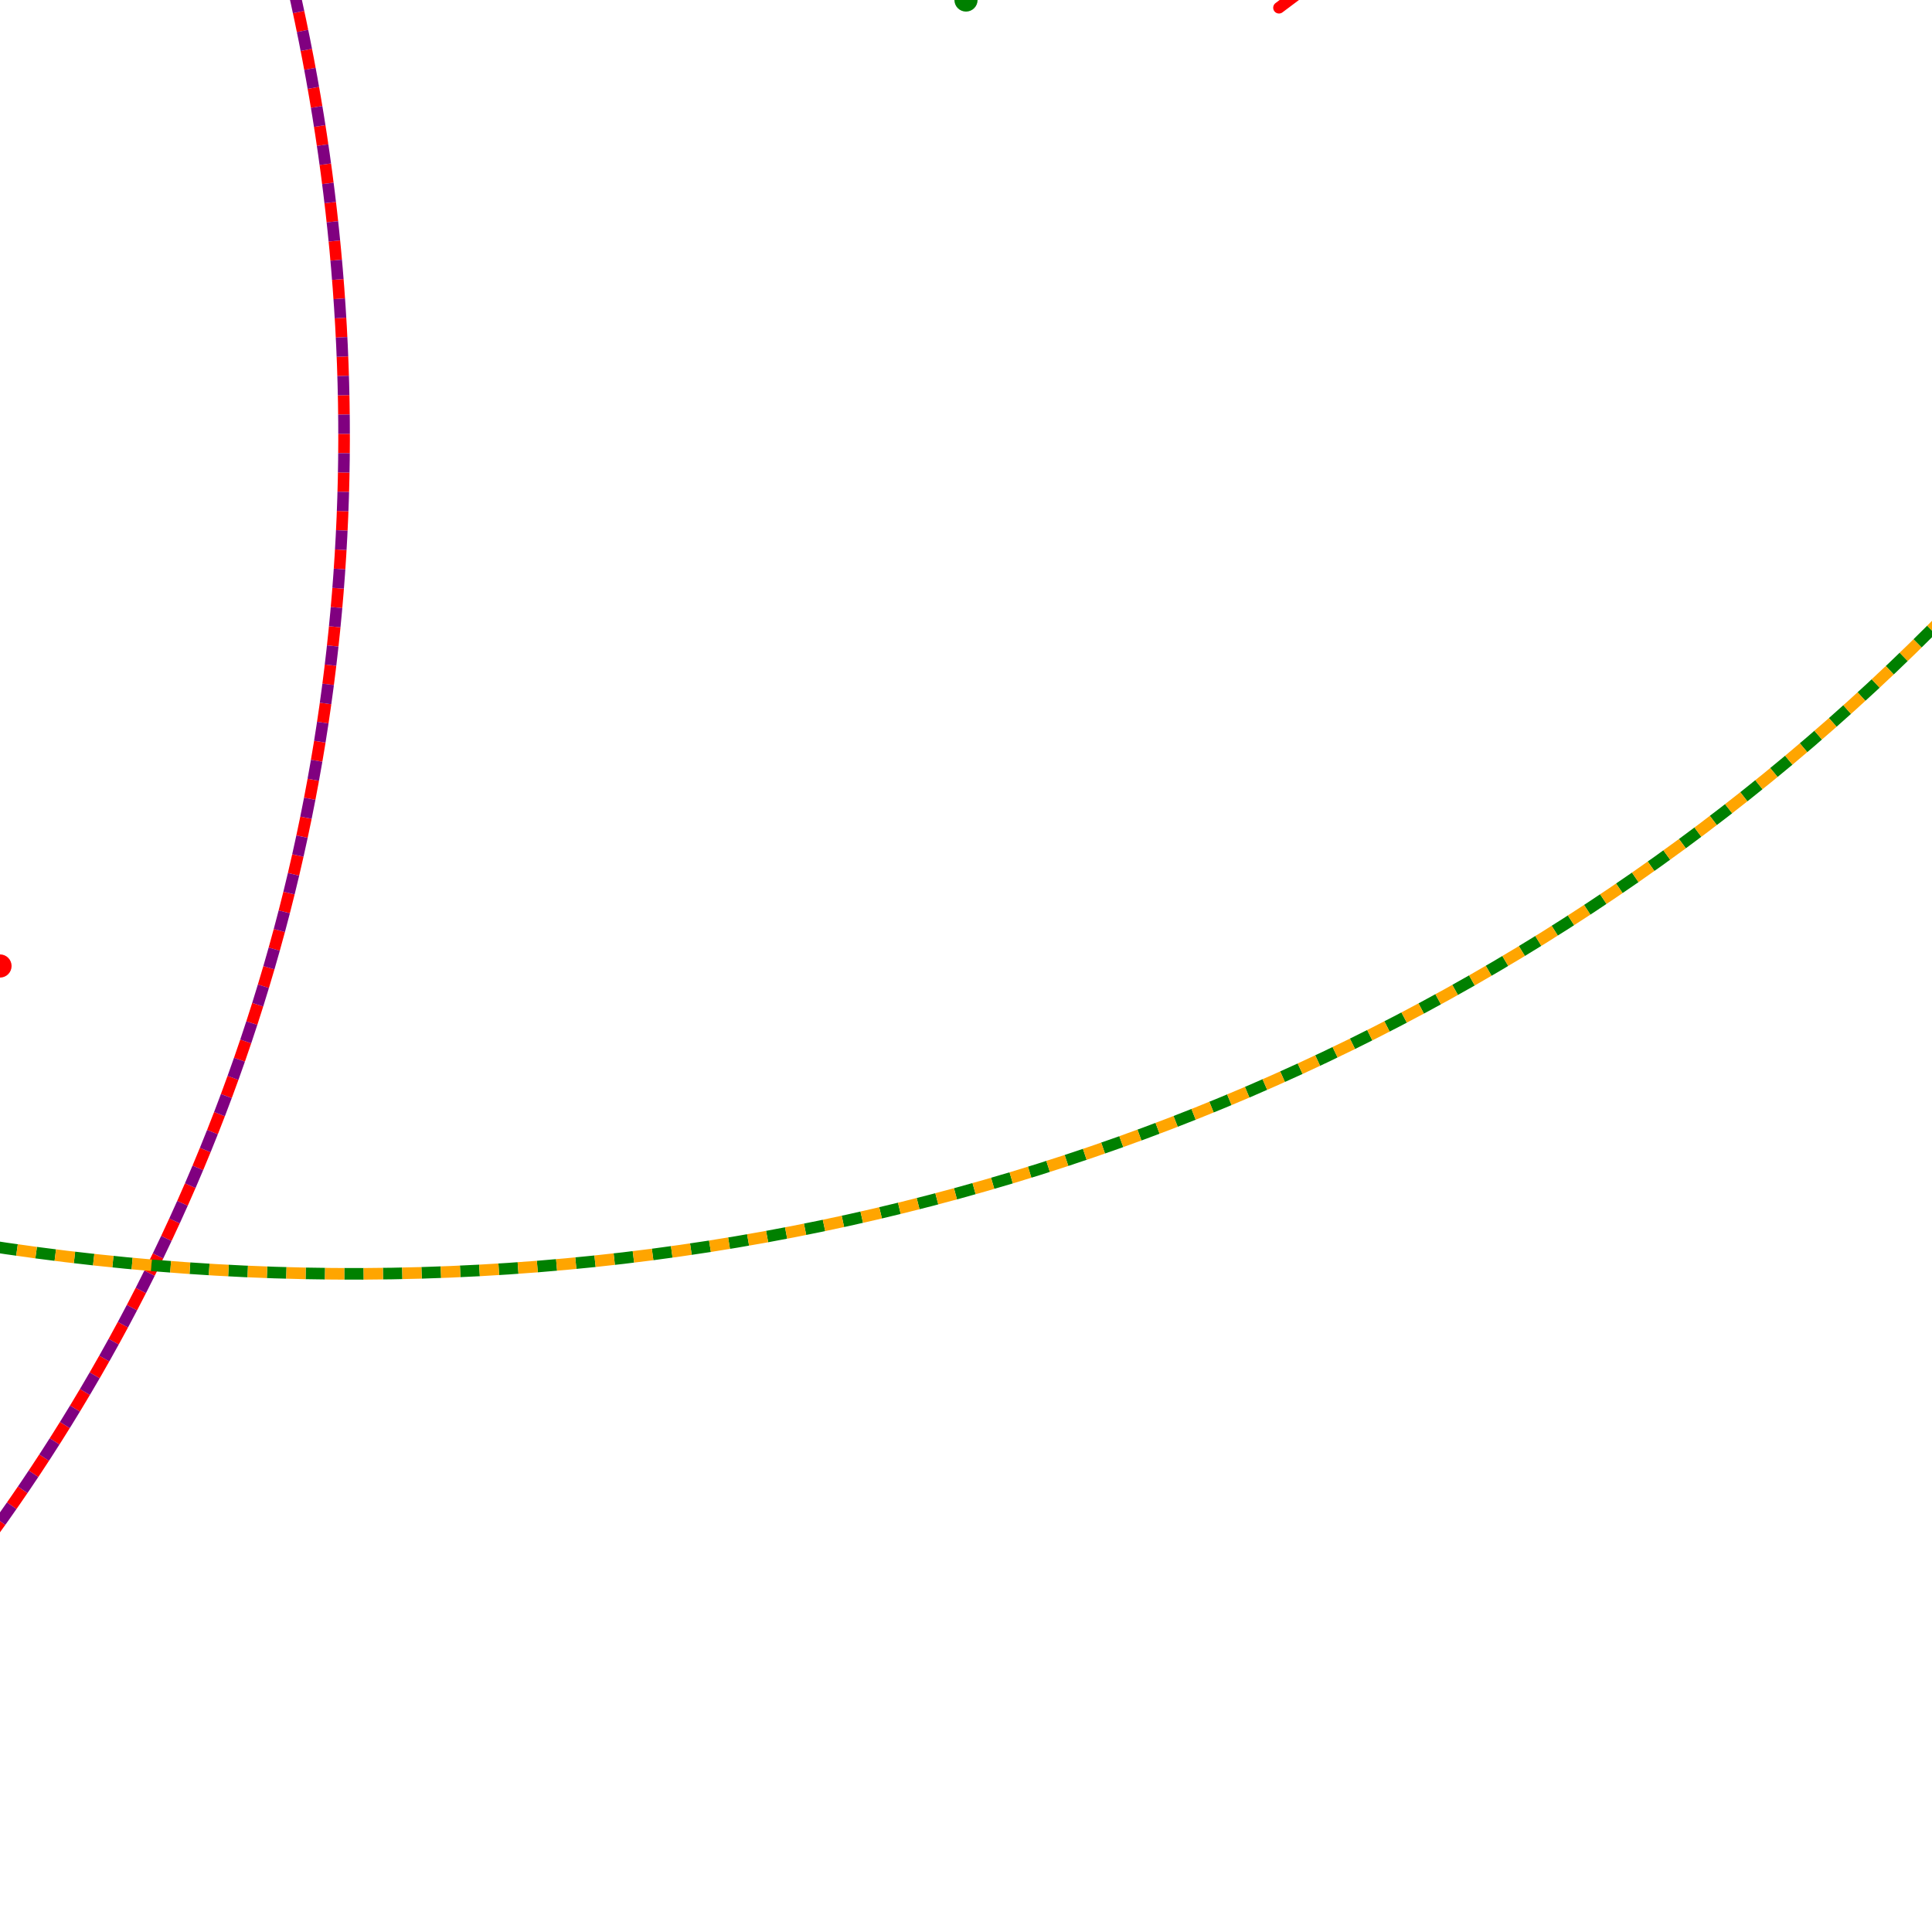
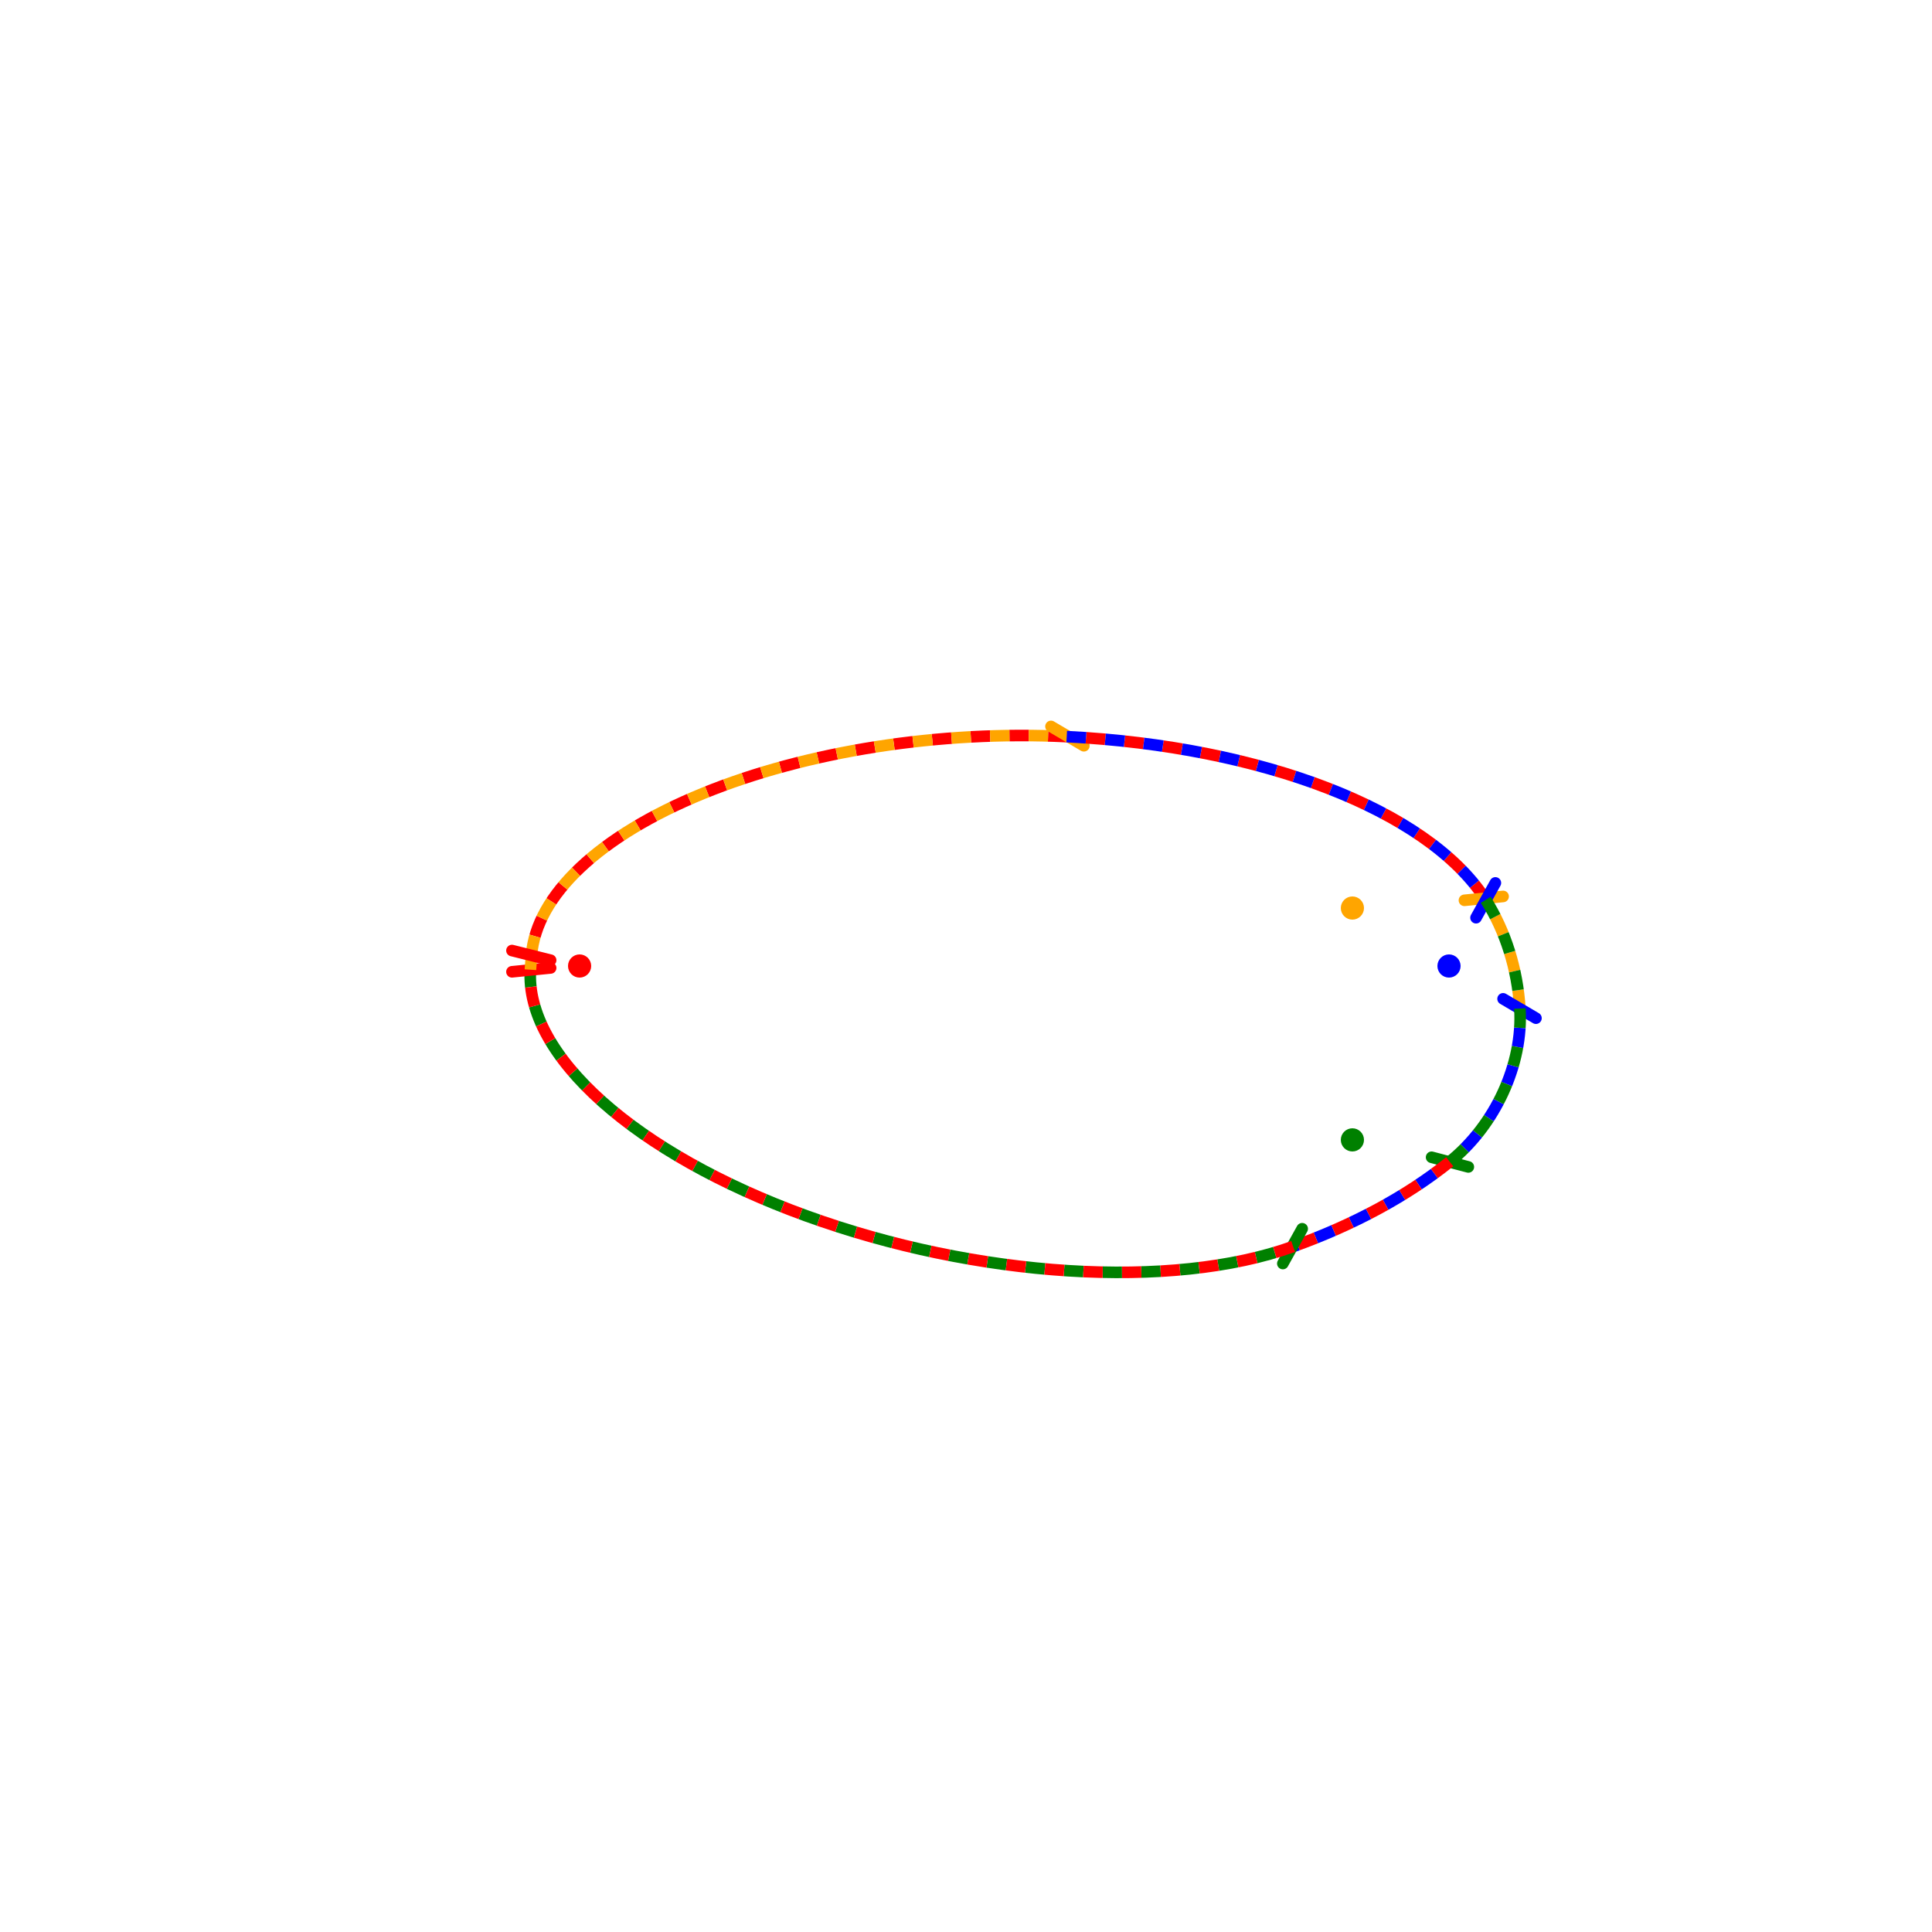
<svg xmlns="http://www.w3.org/2000/svg" baseProfile="full" height="1000" version="1.1" width="1000">
  <defs />
-   <circle cx="0" cy="500" fill="red" r="5" stroke="red" stroke-width="2" />
-   <circle cx="0" cy="-500" fill="orange" r="5" stroke="orange" stroke-width="2" />
-   <circle cx="-1000" cy="0" fill="purple" r="5" stroke="purple" stroke-width="2" />
-   <circle cx="500" cy="0" fill="green" r="5" stroke="green" stroke-width="2" />
-   <path d="M -121.544,621.544 A 650,415.331 -90 0,1 -176.611,-588.306" fill="none" stroke="red" stroke-dasharray="10,10" stroke-dashoffset="10" stroke-width="6" />
-   <path d="M -121.544,621.544 A 650,415.331 -90 0,1 -176.611,-588.306" fill="none" stroke="orange" stroke-dasharray="10,10" stroke-dashoffset="0" stroke-width="6" />
-   <line fill="orange" stroke="orange" stroke-linecap="round" stroke-width="6" x1="-168" x2="-186" y1="-584" y2="-593" />
-   <path d="M -176.611,-588.306 A 1209.017,1072.018 -153.435 0,1 -958.667,1219" fill="none" stroke="red" stroke-dasharray="10,10" stroke-dashoffset="10" stroke-width="6" />
-   <path d="M -176.611,-588.306 A 1209.017,1072.018 -153.435 0,1 -958.667,1219" fill="none" stroke="purple" stroke-dasharray="10,10" stroke-dashoffset="0" stroke-width="6" />
-   <line fill="orange" stroke="orange" stroke-linecap="round" stroke-width="6" x1="-954" x2="-964" y1="1210" y2="1228" />
-   <path d="M -958.667,1219 A 709.017,436.125 153.435 0,1 -1094.393,125.858" fill="none" stroke="orange" stroke-dasharray="10,10" stroke-dashoffset="10" stroke-width="6" />
-   <path d="M -958.667,1219 A 709.017,436.125 153.435 0,1 -1094.393,125.858" fill="none" stroke="purple" stroke-dasharray="10,10" stroke-dashoffset="0" stroke-width="6" />
-   <line fill="purple" stroke="purple" stroke-linecap="round" stroke-width="6" x1="-1088" x2="-1100" y1="118" y2="134" />
-   <path d="M -1094.393,125.858 A 1459.017,1415.532 45 0,1 570.463,-1640.927" fill="none" stroke="orange" stroke-dasharray="10,10" stroke-dashoffset="10" stroke-width="6" />
-   <path d="M -1094.393,125.858 A 1459.017,1415.532 45 0,1 570.463,-1640.927" fill="none" stroke="green" stroke-dasharray="10,10" stroke-dashoffset="0" stroke-width="6" />
-   <line fill="purple" stroke="purple" stroke-linecap="round" stroke-width="6" x1="564" x2="577" y1="-1634" y2="-1648" />
-   <path d="M 570.463,-1640.927 A 900,497.494 0 0,1 622.356,-122.356" fill="none" stroke="purple" stroke-dasharray="10,10" stroke-dashoffset="10" stroke-width="6" />
-   <path d="M 570.463,-1640.927 A 900,497.494 0 0,1 622.356,-122.356" fill="none" stroke="green" stroke-dasharray="10,10" stroke-dashoffset="0" stroke-width="6" />
-   <line fill="green" stroke="green" stroke-linecap="round" stroke-width="6" x1="615" x2="629" y1="-115" y2="-129" />
-   <path d="M 622.356,-122.356 A 1253.553,1122.005 26.565 0,1 669.824,-2.368" fill="none" stroke="purple" stroke-dasharray="10,10" stroke-dashoffset="10" stroke-width="6" />
-   <path d="M 622.356,-122.356 A 1253.553,1122.005 26.565 0,1 669.824,-2.368" fill="none" stroke="red" stroke-dasharray="10,10" stroke-dashoffset="0" stroke-width="6" />
-   <line fill="red" stroke="red" stroke-linecap="round" stroke-width="6" x1="662" x2="678" y1="4" y2="-8" />
-   <path d="M 669.824,-2.368 A 1753.553,1662.062 -26.565 0,1 322.217,-1762.956" fill="none" stroke="purple" stroke-dasharray="10,10" stroke-dashoffset="10" stroke-width="6" />
-   <path d="M 669.824,-2.368 A 1753.553,1662.062 -26.565 0,1 322.217,-1762.956" fill="none" stroke="orange" stroke-dasharray="10,10" stroke-dashoffset="0" stroke-width="6" />
-   <line fill="green" stroke="green" stroke-linecap="round" stroke-width="6" x1="323" x2="321" y1="-1753" y2="-1773" />
-   <path d="M 322.217,-1762.956 A 1003.553,939.212 -135 0,1 -121.544,621.544" fill="none" stroke="green" stroke-dasharray="10,10" stroke-dashoffset="10" stroke-width="6" />
-   <path d="M 322.217,-1762.956 A 1003.553,939.212 -135 0,1 -121.544,621.544" fill="none" stroke="orange" stroke-dasharray="10,10" stroke-dashoffset="0" stroke-width="6" />
-   <line fill="red" stroke="red" stroke-linecap="round" stroke-width="6" x1="-114" x2="-129" y1="614" y2="629" />
+   <circle cx="300" cy="500" fill="red" r="5" stroke="red" stroke-width="2" />
+   <circle cx="700" cy="470" fill="orange" r="5" stroke="orange" stroke-width="2" />
+   <circle cx="750" cy="500" fill="blue" r="5" stroke="blue" stroke-width="2" />
+   <circle cx="700" cy="590" fill="green" r="5" stroke="green" stroke-width="2" />
+   <path d="M 275.099,494.397 A 225.562,103.214 -4.289 0,1 552.139,381.283" fill="none" stroke="red" stroke-dasharray="10,10" stroke-dashoffset="10" stroke-width="6" />
+   <path d="M 275.099,494.397 A 225.562,103.214 -4.289 0,1 552.139,381.283" fill="none" stroke="orange" stroke-dasharray="10,10" stroke-dashoffset="0" stroke-width="6" />
+   <line fill="orange" stroke="orange" stroke-linecap="round" stroke-width="6" x1="561" x2="544" y1="386" y2="376" />
+   <path d="M 552.139,381.283 A 254.716,119.396 0 0,1 768.439,464.867" fill="none" stroke="red" stroke-dasharray="10,10" stroke-dashoffset="10" stroke-width="6" />
+   <path d="M 552.139,381.283 A 254.716,119.396 0 0,1 768.439,464.867" fill="none" stroke="blue" stroke-dasharray="10,10" stroke-dashoffset="0" stroke-width="6" />
+   <line fill="orange" stroke="orange" stroke-linecap="round" stroke-width="6" x1="758" x2="778" y1="466" y2="464" />
+   <path d="M 768.439,464.867 A 54.155,45.637 30.964 0,1 769.018,465.767" fill="none" stroke="orange" stroke-dasharray="10,10" stroke-dashoffset="10" stroke-width="6" />
+   <path d="M 768.439,464.867 A 54.155,45.637 30.964 0,1 769.018,465.767" fill="none" stroke="blue" stroke-dasharray="10,10" stroke-dashoffset="0" stroke-width="6" />
+   <line fill="blue" stroke="blue" stroke-linecap="round" stroke-width="6" x1="764" x2="774" y1="475" y2="457" />
+   <path d="M 769.018,465.767 A 105.633,86.939 90 0,1 786.69,522.014" fill="none" stroke="orange" stroke-dasharray="10,10" stroke-dashoffset="10" stroke-width="6" />
+   <path d="M 769.018,465.767 A 105.633,86.939 90 0,1 786.69,522.014" fill="none" stroke="green" stroke-dasharray="10,10" stroke-dashoffset="0" stroke-width="6" />
+   <line fill="blue" stroke="blue" stroke-linecap="round" stroke-width="6" x1="778" x2="795" y1="517" y2="527" />
+   <path d="M 786.69,522.014 A 76.478,56.559 119.055 0,1 750.365,601.332" fill="none" stroke="blue" stroke-dasharray="10,10" stroke-dashoffset="10" stroke-width="6" />
+   <path d="M 786.69,522.014 A 76.478,56.559 119.055 0,1 750.365,601.332" fill="none" stroke="green" stroke-dasharray="10,10" stroke-dashoffset="0" stroke-width="6" />
+   <line fill="green" stroke="green" stroke-linecap="round" stroke-width="6" x1="741" x2="760" y1="599" y2="604" />
+   <path d="M 750.365,601.332 A 281.478,169.13 180 0,1 669.332,645.203" fill="none" stroke="blue" stroke-dasharray="10,10" stroke-dashoffset="10" stroke-width="6" />
+   <path d="M 750.365,601.332 A 281.478,169.13 180 0,1 669.332,645.203" fill="none" stroke="red" stroke-dasharray="10,10" stroke-dashoffset="0" stroke-width="6" />
+   <line fill="green" stroke="green" stroke-linecap="round" stroke-width="6" x1="674" x2="664" y1="636" y2="654" />
+   <path d="M 669.332,645.203 A 230,104.283 -167.32 0,1 274.548,501.909" fill="none" stroke="green" stroke-dasharray="10,10" stroke-dashoffset="10" stroke-width="6" />
+   <path d="M 669.332,645.203 A 230,104.283 -167.32 0,1 274.548,501.909" fill="none" stroke="red" stroke-dasharray="10,10" stroke-dashoffset="0" stroke-width="6" />
+   <line fill="red" stroke="red" stroke-linecap="round" stroke-width="6" x1="285" x2="265" y1="501" y2="503" />
+   <path d="M 274.548,501.909 A 430.562,426.361 -90 0,1 275.099,494.397" fill="none" stroke="green" stroke-dasharray="10,10" stroke-dashoffset="10" stroke-width="6" />
+   <path d="M 274.548,501.909 A 430.562,426.361 -90 0,1 275.099,494.397" fill="none" stroke="orange" stroke-dasharray="10,10" stroke-dashoffset="0" stroke-width="6" />
+   <line fill="red" stroke="red" stroke-linecap="round" stroke-width="6" x1="285" x2="265" y1="497" y2="492" />
</svg>
